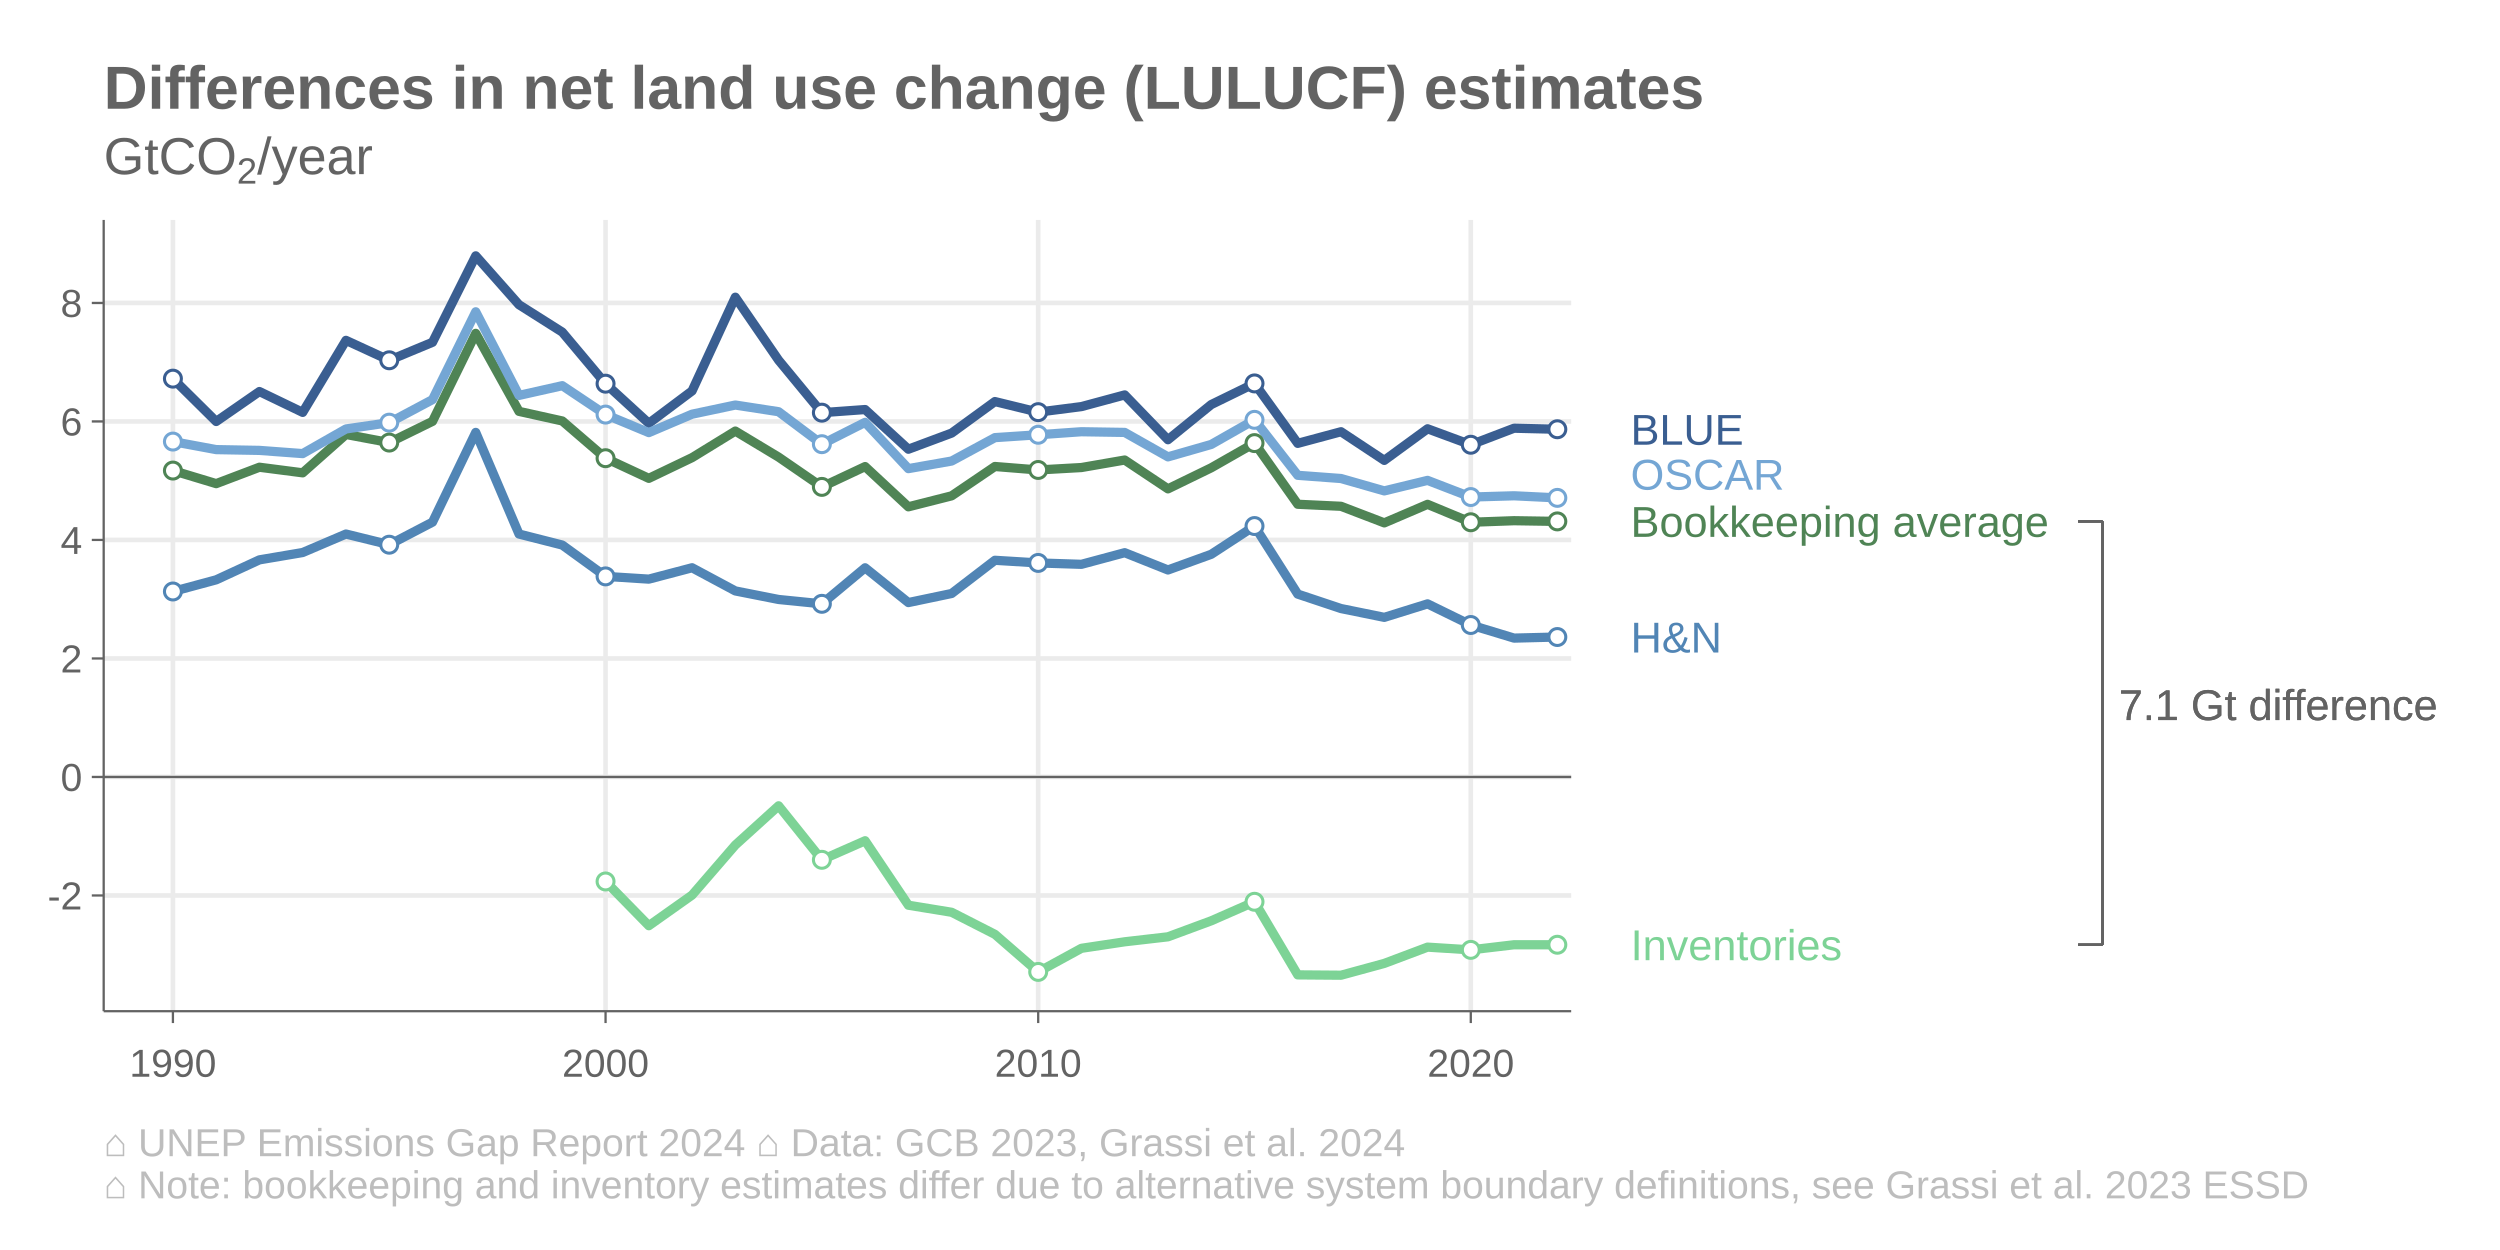
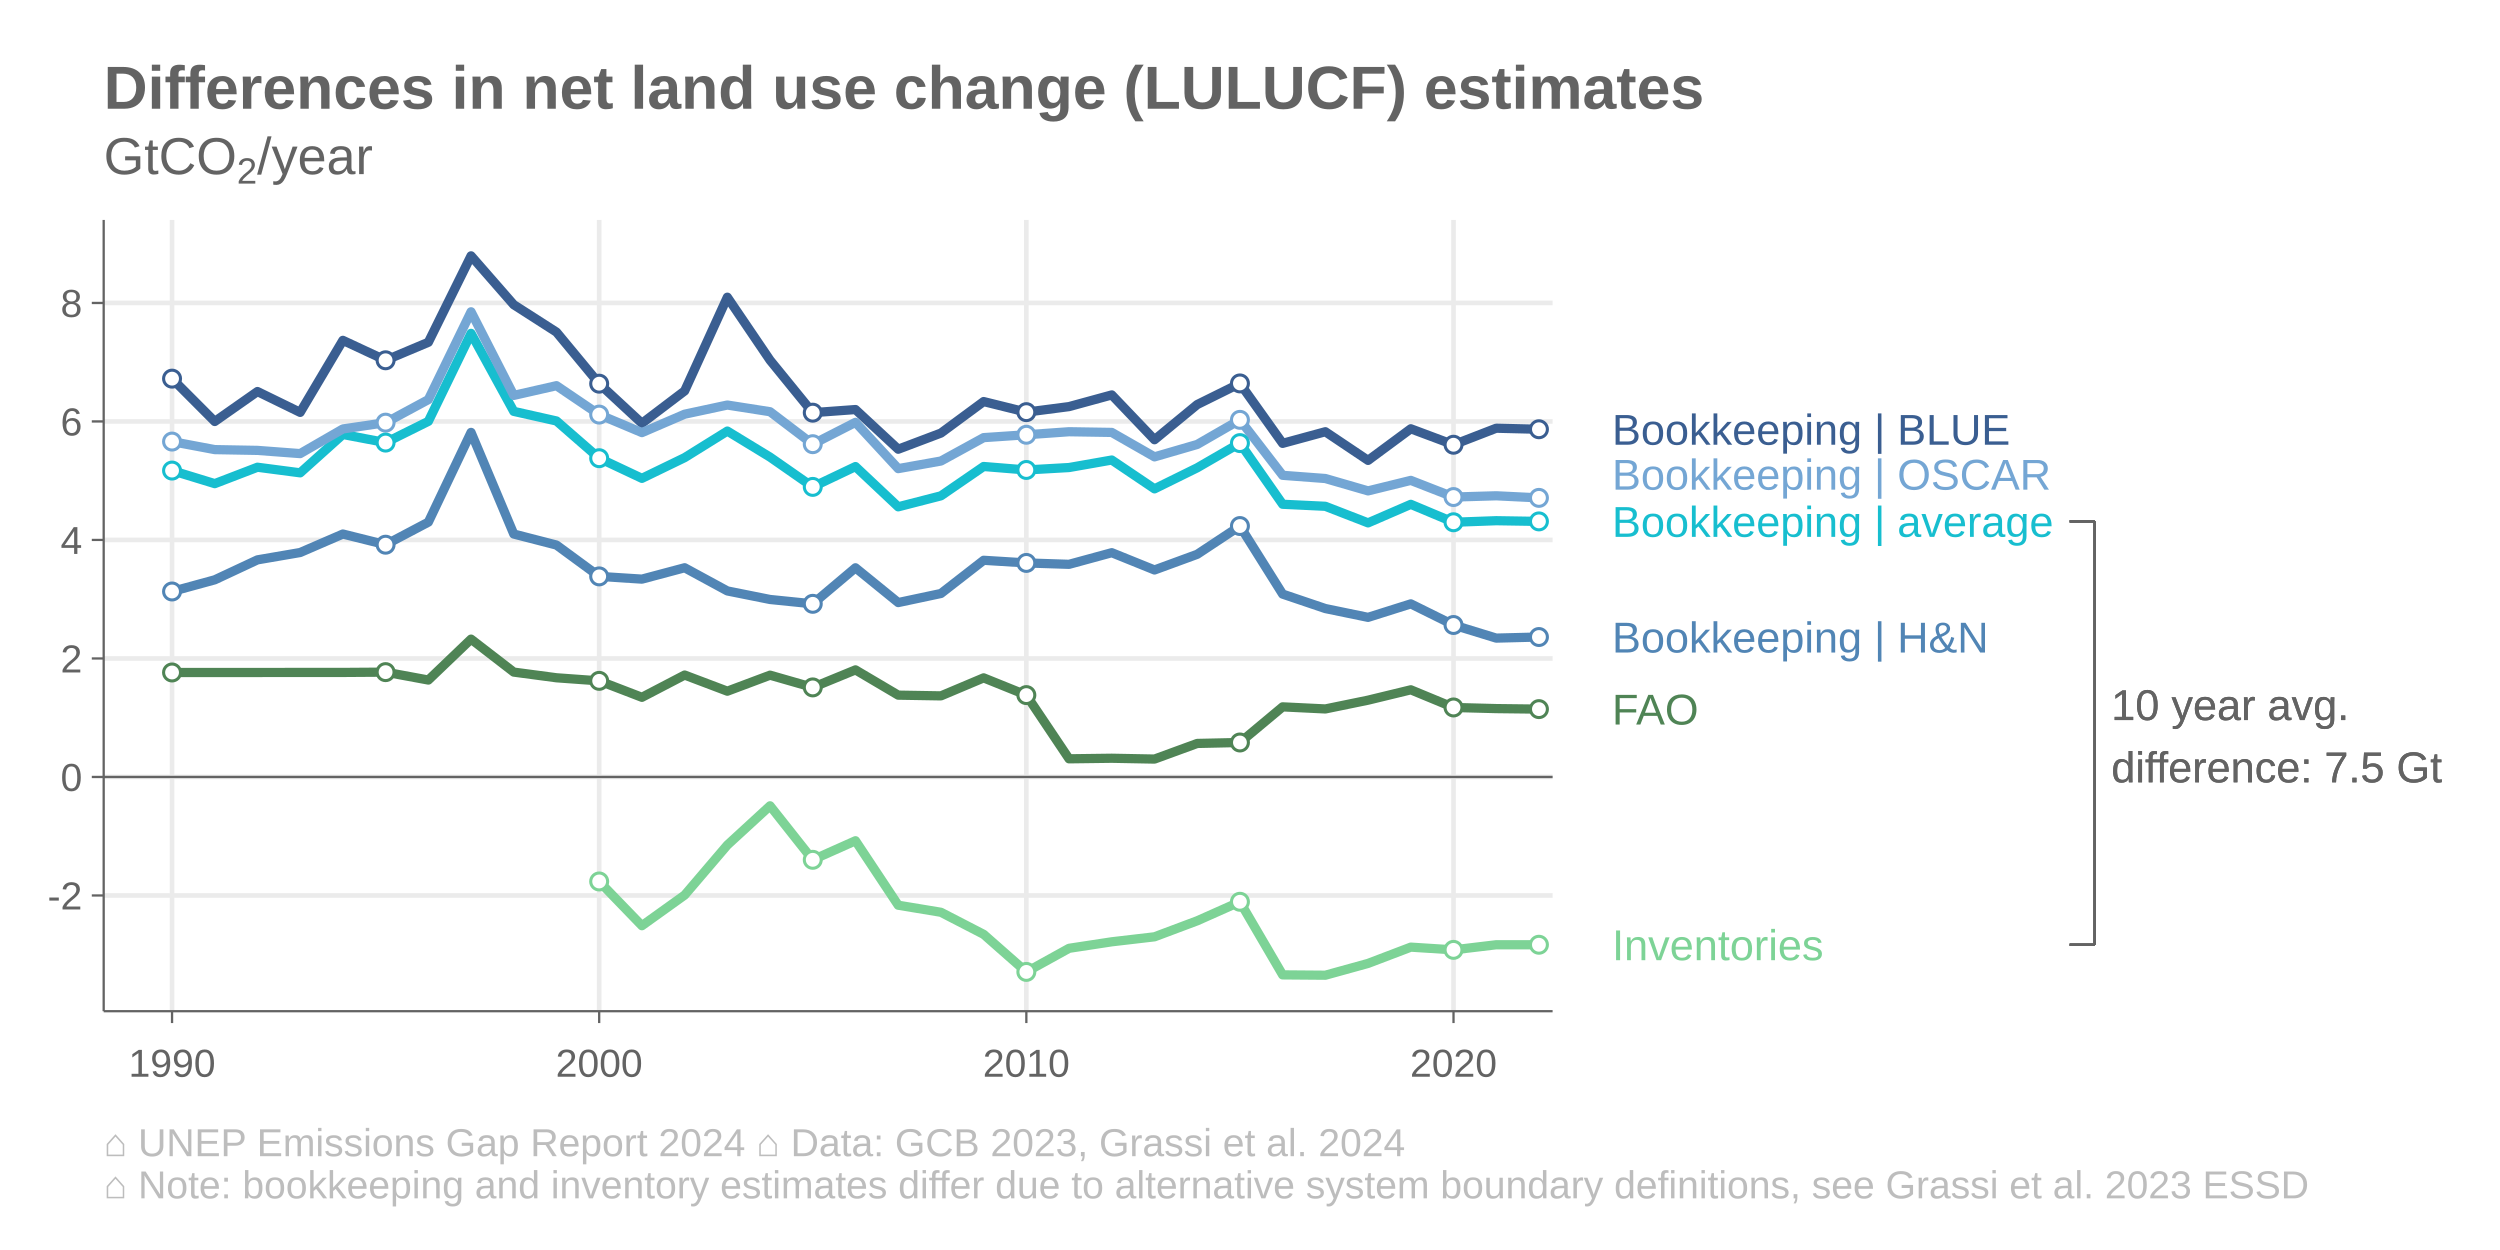
<svg xmlns="http://www.w3.org/2000/svg" class="svglite" width="576.00pt" height="288.00pt" viewBox="0 0 576.00 288.00">
  <defs>
    <style type="text/css">
    .svglite line, .svglite polyline, .svglite polygon, .svglite path, .svglite rect, .svglite circle {
      fill: none;
      stroke: #000000;
      stroke-linecap: round;
      stroke-linejoin: round;
      stroke-miterlimit: 10.00;
    }
    .svglite text {
      white-space: pre;
    }
  </style>
  </defs>
  <rect width="100%" height="100%" style="stroke: none; fill: #FFFFFF;" />
  <defs>
    <clipPath id="cpMC4wMHw1NzYuMDB8MC4wMHwyODguMDA=">
      <rect x="0.00" y="0.00" width="576.00" height="288.00" />
    </clipPath>
  </defs>
  <g clip-path="url(#cpMC4wMHw1NzYuMDB8MC4wMHwyODguMDA=)">
    <rect x="0.00" y="0.00" width="576.00" height="288.00" style="stroke-width: 1.07; stroke: #FFFFFF; fill: #FFFFFF;" />
  </g>
  <defs>
    <clipPath id="cpMjMuODl8NTY1LjA0fDUwLjY3fDIzMi45OA==">
      <rect x="23.89" y="50.67" width="541.15" height="182.31" />
    </clipPath>
  </defs>
  <g clip-path="url(#cpMjMuODl8NTY1LjA0fDUwLjY3fDIzMi45OA==)">
</g>
  <g clip-path="url(#cpMC4wMHw1NzYuMDB8MC4wMHwyODguMDA=)">
</g>
  <defs>
-     <clipPath id="cpNS40OHwzNjcuNDh8NS40OHwyODIuNTI=">
-       <rect x="5.48" y="5.48" width="362.00" height="277.04" />
+     <clipPath id="cpNS40OHwzNjMuMjB8NS40OHwyODIuNTI=">
+       <rect x="5.48" y="5.48" width="357.72" height="277.04" />
    </clipPath>
  </defs>
-   <g clip-path="url(#cpNS40OHwzNjcuNDh8NS40OHwyODIuNTI=)">
-     <rect x="5.48" y="5.48" width="362.00" height="277.04" style="stroke-width: 1.07; stroke: #FFFFFF; fill: #FFFFFF;" />
+   <g clip-path="url(#cpNS40OHwzNjMuMjB8NS40OHwyODIuNTI=)">
+     <rect x="5.48" y="5.48" width="357.72" height="277.04" style="stroke-width: 1.07; stroke: #FFFFFF; fill: #FFFFFF;" />
  </g>
  <g clip-path="url(#cpMC4wMHw1NzYuMDB8MC4wMHwyODguMDA=)">
</g>
  <defs>
-     <clipPath id="cpMzY3LjQ4fDU3MC41Mnw1LjQ4fDI4Mi41Mg==">
-       <rect x="367.48" y="5.48" width="203.04" height="277.04" />
+     <clipPath id="cpMzYzLjIwfDU3MC41Mnw1LjQ4fDI4Mi41Mg==">
+       <rect x="363.20" y="5.48" width="207.32" height="277.04" />
    </clipPath>
  </defs>
-   <g clip-path="url(#cpMzY3LjQ4fDU3MC41Mnw1LjQ4fDI4Mi41Mg==)">
-     <rect x="367.48" y="5.48" width="203.04" height="277.04" style="stroke-width: 1.07; stroke: #FFFFFF; fill: #FFFFFF;" />
+   <g clip-path="url(#cpMzYzLjIwfDU3MC41Mnw1LjQ4fDI4Mi41Mg==)">
+     <rect x="363.20" y="5.48" width="207.32" height="277.04" style="stroke-width: 1.07; stroke: #FFFFFF; fill: #FFFFFF;" />
  </g>
  <g clip-path="url(#cpMC4wMHw1NzYuMDB8MC4wMHwyODguMDA=)">
</g>
  <defs>
-     <clipPath id="cpMjMuODl8MzYyLjAwfDUwLjY3fDIzMi45OA==">
-       <rect x="23.89" y="50.67" width="338.11" height="182.31" />
+     <clipPath id="cpMjMuODl8MzU3LjcyfDUwLjY3fDIzMi45OA==">
+       <rect x="23.89" y="50.67" width="333.83" height="182.31" />
    </clipPath>
  </defs>
-   <g clip-path="url(#cpMjMuODl8MzYyLjAwfDUwLjY3fDIzMi45OA==)">
-     <polyline points="23.89,206.32 362.00,206.32 " style="stroke-width: 1.07; stroke: #EBEBEB; stroke-linecap: butt;" />
-     <polyline points="23.89,179.01 362.00,179.01 " style="stroke-width: 1.07; stroke: #EBEBEB; stroke-linecap: butt;" />
-     <polyline points="23.89,151.71 362.00,151.71 " style="stroke-width: 1.07; stroke: #EBEBEB; stroke-linecap: butt;" />
-     <polyline points="23.89,124.40 362.00,124.40 " style="stroke-width: 1.07; stroke: #EBEBEB; stroke-linecap: butt;" />
-     <polyline points="23.89,97.10 362.00,97.10 " style="stroke-width: 1.07; stroke: #EBEBEB; stroke-linecap: butt;" />
-     <polyline points="23.89,69.80 362.00,69.80 " style="stroke-width: 1.07; stroke: #EBEBEB; stroke-linecap: butt;" />
-     <polyline points="39.84,232.98 39.84,50.67 " style="stroke-width: 1.07; stroke: #EBEBEB; stroke-linecap: butt;" />
-     <polyline points="139.52,232.98 139.52,50.67 " style="stroke-width: 1.07; stroke: #EBEBEB; stroke-linecap: butt;" />
-     <polyline points="239.20,232.98 239.20,50.67 " style="stroke-width: 1.07; stroke: #EBEBEB; stroke-linecap: butt;" />
-     <polyline points="338.87,232.98 338.87,50.67 " style="stroke-width: 1.07; stroke: #EBEBEB; stroke-linecap: butt;" />
-     <polyline points="139.52,203.09 149.49,213.28 159.45,206.23 169.42,194.70 179.39,185.66 189.36,198.10 199.32,193.71 209.29,208.56 219.26,210.19 229.23,215.27 239.20,223.93 249.16,218.49 259.13,216.99 269.10,215.84 279.07,212.15 289.04,207.77 299.00,224.61 308.97,224.69 318.94,221.97 328.91,218.22 338.87,218.85 348.84,217.67 358.81,217.67 " style="stroke-width: 2.13; stroke: #7DD396; stroke-linecap: butt;" />
-     <polyline points="39.84,108.42 49.81,111.43 59.77,107.65 69.74,108.94 79.71,100.10 89.68,101.97 99.65,97.08 109.61,76.81 119.58,94.78 129.55,96.99 139.52,105.57 149.49,110.21 159.45,105.44 169.42,99.32 179.39,105.32 189.36,112.18 199.32,107.50 209.29,116.77 219.26,114.24 229.23,107.48 239.20,108.28 249.16,107.72 259.13,105.99 269.10,112.63 279.07,107.78 289.04,102.09 299.00,116.18 308.97,116.65 318.94,120.47 328.91,116.20 338.87,120.33 348.84,119.97 358.81,120.13 " style="stroke-width: 2.13; stroke: #4F8455; stroke-linecap: butt;" />
-     <polyline points="39.84,87.24 49.81,97.11 59.77,90.21 69.74,95.01 79.71,78.42 89.68,83.01 99.65,78.86 109.61,58.95 119.58,70.21 129.55,76.52 139.52,88.40 149.49,97.53 159.45,90.07 169.42,68.48 179.39,82.99 189.36,95.08 199.32,94.36 209.29,103.50 219.26,99.78 229.23,92.52 239.20,94.96 249.16,93.68 259.13,90.99 269.10,101.31 279.07,93.21 289.04,88.34 299.00,102.15 308.97,99.47 318.94,106.07 328.91,98.79 338.87,102.47 348.84,98.66 358.81,98.90 " style="stroke-width: 2.13; stroke: #3A5E91; stroke-linecap: butt;" />
-     <polyline points="39.84,136.28 49.81,133.59 59.77,128.99 69.74,127.30 79.71,123.04 89.68,125.50 99.65,120.30 109.61,99.63 119.58,123.04 129.55,125.58 139.52,132.80 149.49,133.43 159.45,130.81 169.42,136.15 179.39,138.12 189.36,139.12 199.32,130.82 209.29,138.83 219.26,136.74 229.23,129.09 239.20,129.70 249.16,130.02 259.13,127.34 269.10,131.32 279.07,127.71 289.04,121.20 299.00,136.88 308.97,140.21 318.94,142.24 328.91,139.13 338.87,144.00 348.84,147.02 358.81,146.77 " style="stroke-width: 2.13; stroke: #5185B5; stroke-linecap: butt;" />
-     <polyline points="39.84,101.74 49.81,103.59 59.77,103.77 69.74,104.51 79.71,98.83 89.68,97.38 99.65,92.07 109.61,71.84 119.58,91.10 129.55,88.86 139.52,95.52 149.49,99.67 159.45,95.43 169.42,93.32 179.39,94.86 189.36,102.34 199.32,97.31 209.29,107.97 219.26,106.22 229.23,100.83 239.20,100.17 249.16,99.47 259.13,99.63 269.10,105.26 279.07,102.40 289.04,96.73 299.00,109.51 308.97,110.25 318.94,113.10 328.91,110.68 338.87,114.52 348.84,114.23 358.81,114.71 " style="stroke-width: 2.13; stroke: #74A6D4; stroke-linecap: butt;" />
-     <line x1="23.89" y1="179.01" x2="362.00" y2="179.01" style="stroke-width: 0.53; stroke: #636363; stroke-linecap: butt;" />
-     <circle cx="39.84" cy="87.24" r="1.95" style="stroke-width: 0.71; stroke: #3A5E91; fill: #FFFFFF;" />
-     <circle cx="89.68" cy="83.01" r="1.95" style="stroke-width: 0.71; stroke: #3A5E91; fill: #FFFFFF;" />
-     <circle cx="139.52" cy="88.40" r="1.95" style="stroke-width: 0.71; stroke: #3A5E91; fill: #FFFFFF;" />
-     <circle cx="189.36" cy="95.08" r="1.95" style="stroke-width: 0.71; stroke: #3A5E91; fill: #FFFFFF;" />
-     <circle cx="239.20" cy="94.96" r="1.95" style="stroke-width: 0.71; stroke: #3A5E91; fill: #FFFFFF;" />
-     <circle cx="289.04" cy="88.34" r="1.95" style="stroke-width: 0.71; stroke: #3A5E91; fill: #FFFFFF;" />
-     <circle cx="338.87" cy="102.47" r="1.95" style="stroke-width: 0.71; stroke: #3A5E91; fill: #FFFFFF;" />
-     <circle cx="358.81" cy="98.90" r="1.95" style="stroke-width: 0.71; stroke: #3A5E91; fill: #FFFFFF;" />
-     <circle cx="39.84" cy="136.28" r="1.95" style="stroke-width: 0.71; stroke: #5185B5; fill: #FFFFFF;" />
-     <circle cx="89.68" cy="125.50" r="1.95" style="stroke-width: 0.71; stroke: #5185B5; fill: #FFFFFF;" />
-     <circle cx="139.52" cy="132.80" r="1.95" style="stroke-width: 0.71; stroke: #5185B5; fill: #FFFFFF;" />
-     <circle cx="189.36" cy="139.12" r="1.95" style="stroke-width: 0.71; stroke: #5185B5; fill: #FFFFFF;" />
-     <circle cx="239.20" cy="129.70" r="1.95" style="stroke-width: 0.71; stroke: #5185B5; fill: #FFFFFF;" />
-     <circle cx="289.04" cy="121.20" r="1.95" style="stroke-width: 0.71; stroke: #5185B5; fill: #FFFFFF;" />
-     <circle cx="338.87" cy="144.00" r="1.95" style="stroke-width: 0.71; stroke: #5185B5; fill: #FFFFFF;" />
-     <circle cx="358.81" cy="146.77" r="1.95" style="stroke-width: 0.71; stroke: #5185B5; fill: #FFFFFF;" />
-     <circle cx="39.84" cy="101.74" r="1.95" style="stroke-width: 0.71; stroke: #74A6D4; fill: #FFFFFF;" />
-     <circle cx="89.68" cy="97.38" r="1.95" style="stroke-width: 0.71; stroke: #74A6D4; fill: #FFFFFF;" />
-     <circle cx="139.52" cy="95.52" r="1.95" style="stroke-width: 0.71; stroke: #74A6D4; fill: #FFFFFF;" />
-     <circle cx="189.36" cy="102.34" r="1.95" style="stroke-width: 0.71; stroke: #74A6D4; fill: #FFFFFF;" />
-     <circle cx="239.20" cy="100.17" r="1.95" style="stroke-width: 0.71; stroke: #74A6D4; fill: #FFFFFF;" />
-     <circle cx="289.04" cy="96.73" r="1.95" style="stroke-width: 0.71; stroke: #74A6D4; fill: #FFFFFF;" />
-     <circle cx="338.87" cy="114.52" r="1.95" style="stroke-width: 0.71; stroke: #74A6D4; fill: #FFFFFF;" />
-     <circle cx="358.81" cy="114.71" r="1.95" style="stroke-width: 0.71; stroke: #74A6D4; fill: #FFFFFF;" />
-     <circle cx="39.84" cy="108.42" r="1.95" style="stroke-width: 0.71; stroke: #4F8455; fill: #FFFFFF;" />
-     <circle cx="89.68" cy="101.97" r="1.95" style="stroke-width: 0.71; stroke: #4F8455; fill: #FFFFFF;" />
-     <circle cx="139.52" cy="105.57" r="1.95" style="stroke-width: 0.71; stroke: #4F8455; fill: #FFFFFF;" />
-     <circle cx="189.36" cy="112.18" r="1.95" style="stroke-width: 0.71; stroke: #4F8455; fill: #FFFFFF;" />
-     <circle cx="239.20" cy="108.28" r="1.95" style="stroke-width: 0.71; stroke: #4F8455; fill: #FFFFFF;" />
-     <circle cx="289.04" cy="102.09" r="1.95" style="stroke-width: 0.71; stroke: #4F8455; fill: #FFFFFF;" />
-     <circle cx="338.87" cy="120.33" r="1.95" style="stroke-width: 0.71; stroke: #4F8455; fill: #FFFFFF;" />
-     <circle cx="358.81" cy="120.13" r="1.95" style="stroke-width: 0.71; stroke: #4F8455; fill: #FFFFFF;" />
-     <circle cx="139.52" cy="203.09" r="1.95" style="stroke-width: 0.71; stroke: #7DD396; fill: #FFFFFF;" />
-     <circle cx="189.36" cy="198.10" r="1.95" style="stroke-width: 0.71; stroke: #7DD396; fill: #FFFFFF;" />
-     <circle cx="239.20" cy="223.93" r="1.95" style="stroke-width: 0.71; stroke: #7DD396; fill: #FFFFFF;" />
-     <circle cx="289.04" cy="207.77" r="1.95" style="stroke-width: 0.71; stroke: #7DD396; fill: #FFFFFF;" />
-     <circle cx="338.87" cy="218.85" r="1.95" style="stroke-width: 0.71; stroke: #7DD396; fill: #FFFFFF;" />
-     <circle cx="358.81" cy="217.67" r="1.95" style="stroke-width: 0.71; stroke: #7DD396; fill: #FFFFFF;" />
+   <g clip-path="url(#cpMjMuODl8MzU3LjcyfDUwLjY3fDIzMi45OA==)">
+     <polyline points="23.89,206.32 357.72,206.32 " style="stroke-width: 1.07; stroke: #EBEBEB; stroke-linecap: butt;" />
+     <polyline points="23.89,179.01 357.72,179.01 " style="stroke-width: 1.07; stroke: #EBEBEB; stroke-linecap: butt;" />
+     <polyline points="23.89,151.71 357.72,151.71 " style="stroke-width: 1.07; stroke: #EBEBEB; stroke-linecap: butt;" />
+     <polyline points="23.89,124.40 357.72,124.40 " style="stroke-width: 1.07; stroke: #EBEBEB; stroke-linecap: butt;" />
+     <polyline points="23.89,97.10 357.72,97.10 " style="stroke-width: 1.07; stroke: #EBEBEB; stroke-linecap: butt;" />
+     <polyline points="23.89,69.80 357.72,69.80 " style="stroke-width: 1.07; stroke: #EBEBEB; stroke-linecap: butt;" />
+     <polyline points="39.64,232.98 39.64,50.67 " style="stroke-width: 1.07; stroke: #EBEBEB; stroke-linecap: butt;" />
+     <polyline points="138.05,232.98 138.05,50.67 " style="stroke-width: 1.07; stroke: #EBEBEB; stroke-linecap: butt;" />
+     <polyline points="236.47,232.98 236.47,50.67 " style="stroke-width: 1.07; stroke: #EBEBEB; stroke-linecap: butt;" />
+     <polyline points="334.89,232.98 334.89,50.67 " style="stroke-width: 1.07; stroke: #EBEBEB; stroke-linecap: butt;" />
+     <polyline points="138.05,203.09 147.90,213.28 157.74,206.23 167.58,194.70 177.42,185.66 187.26,198.10 197.10,193.71 206.95,208.56 216.79,210.19 226.63,215.27 236.47,223.93 246.31,218.49 256.15,216.99 266.00,215.84 275.84,212.15 285.68,207.77 295.52,224.61 305.36,224.69 315.20,221.97 325.05,218.22 334.89,218.85 344.73,217.67 354.57,217.67 " style="stroke-width: 2.13; stroke: #7DD396; stroke-linecap: butt;" />
+     <polyline points="39.64,108.42 49.48,111.43 59.32,107.65 69.16,108.94 79.00,100.10 88.84,101.97 98.69,97.08 108.53,76.81 118.37,94.78 128.21,96.99 138.05,105.57 147.90,110.21 157.74,105.44 167.58,99.32 177.42,105.32 187.26,112.18 197.10,107.50 206.95,116.77 216.79,114.24 226.63,107.48 236.47,108.28 246.31,107.72 256.15,105.99 266.00,112.63 275.84,107.78 285.68,102.09 295.52,116.18 305.36,116.65 315.20,120.47 325.05,116.20 334.89,120.33 344.73,119.97 354.57,120.13 " style="stroke-width: 2.13; stroke: #17BECF; stroke-linecap: butt;" />
+     <polyline points="39.64,87.24 49.48,97.11 59.32,90.21 69.16,95.01 79.00,78.42 88.84,83.01 98.69,78.86 108.53,58.95 118.37,70.21 128.21,76.52 138.05,88.40 147.90,97.53 157.74,90.07 167.58,68.48 177.42,82.99 187.26,95.08 197.10,94.36 206.95,103.50 216.79,99.78 226.63,92.52 236.47,94.96 246.31,93.68 256.15,90.99 266.00,101.31 275.84,93.21 285.68,88.34 295.52,102.15 305.36,99.47 315.20,106.07 325.05,98.79 334.89,102.47 344.73,98.66 354.57,98.90 " style="stroke-width: 2.13; stroke: #3A5E91; stroke-linecap: butt;" />
+     <polyline points="39.64,136.28 49.48,133.59 59.32,128.99 69.16,127.30 79.00,123.04 88.84,125.50 98.69,120.30 108.53,99.63 118.37,123.04 128.21,125.58 138.05,132.80 147.90,133.43 157.74,130.81 167.58,136.15 177.42,138.12 187.26,139.12 197.10,130.82 206.95,138.83 216.79,136.74 226.63,129.09 236.47,129.70 246.31,130.02 256.15,127.34 266.00,131.32 275.84,127.71 285.68,121.20 295.52,136.88 305.36,140.21 315.20,142.24 325.05,139.13 334.89,144.00 344.73,147.02 354.57,146.77 " style="stroke-width: 2.13; stroke: #5185B5; stroke-linecap: butt;" />
+     <polyline points="39.64,101.74 49.48,103.59 59.32,103.77 69.16,104.51 79.00,98.83 88.84,97.38 98.69,92.07 108.53,71.84 118.37,91.10 128.21,88.86 138.05,95.52 147.90,99.67 157.74,95.43 167.58,93.32 177.42,94.86 187.26,102.34 197.10,97.31 206.95,107.97 216.79,106.22 226.63,100.83 236.47,100.17 246.31,99.47 256.15,99.63 266.00,105.26 275.84,102.40 285.68,96.73 295.52,109.51 305.36,110.25 315.20,113.10 325.05,110.68 334.89,114.52 344.73,114.23 354.57,114.71 " style="stroke-width: 2.13; stroke: #74A6D4; stroke-linecap: butt;" />
+     <polyline points="39.64,154.94 49.48,154.94 59.32,154.94 69.16,154.93 79.00,154.93 88.84,154.86 98.69,156.68 108.53,147.26 118.37,154.85 128.21,156.16 138.05,156.87 147.90,160.66 157.74,155.53 167.58,159.25 177.42,155.56 187.26,158.38 197.10,154.34 206.95,160.16 216.79,160.33 226.63,156.18 236.47,160.15 246.31,174.83 256.15,174.70 266.00,174.89 275.84,171.29 285.68,171.07 295.52,162.86 305.36,163.34 315.20,161.32 325.05,158.93 334.89,163.00 344.73,163.26 354.57,163.38 " style="stroke-width: 2.13; stroke: #4F8455; stroke-linecap: butt;" />
+     <line x1="23.89" y1="179.01" x2="357.72" y2="179.01" style="stroke-width: 0.53; stroke: #636363; stroke-linecap: butt;" />
+     <circle cx="39.64" cy="87.24" r="1.95" style="stroke-width: 0.71; stroke: #3A5E91; fill: #FFFFFF;" />
+     <circle cx="88.84" cy="83.01" r="1.95" style="stroke-width: 0.71; stroke: #3A5E91; fill: #FFFFFF;" />
+     <circle cx="138.05" cy="88.40" r="1.95" style="stroke-width: 0.71; stroke: #3A5E91; fill: #FFFFFF;" />
+     <circle cx="187.26" cy="95.08" r="1.95" style="stroke-width: 0.71; stroke: #3A5E91; fill: #FFFFFF;" />
+     <circle cx="236.47" cy="94.96" r="1.95" style="stroke-width: 0.71; stroke: #3A5E91; fill: #FFFFFF;" />
+     <circle cx="285.68" cy="88.34" r="1.95" style="stroke-width: 0.71; stroke: #3A5E91; fill: #FFFFFF;" />
+     <circle cx="334.89" cy="102.47" r="1.95" style="stroke-width: 0.71; stroke: #3A5E91; fill: #FFFFFF;" />
+     <circle cx="354.57" cy="98.90" r="1.95" style="stroke-width: 0.71; stroke: #3A5E91; fill: #FFFFFF;" />
+     <circle cx="39.64" cy="136.28" r="1.95" style="stroke-width: 0.71; stroke: #5185B5; fill: #FFFFFF;" />
+     <circle cx="88.84" cy="125.50" r="1.95" style="stroke-width: 0.71; stroke: #5185B5; fill: #FFFFFF;" />
+     <circle cx="138.05" cy="132.80" r="1.95" style="stroke-width: 0.71; stroke: #5185B5; fill: #FFFFFF;" />
+     <circle cx="187.26" cy="139.12" r="1.95" style="stroke-width: 0.71; stroke: #5185B5; fill: #FFFFFF;" />
+     <circle cx="236.47" cy="129.70" r="1.95" style="stroke-width: 0.71; stroke: #5185B5; fill: #FFFFFF;" />
+     <circle cx="285.68" cy="121.20" r="1.95" style="stroke-width: 0.71; stroke: #5185B5; fill: #FFFFFF;" />
+     <circle cx="334.89" cy="144.00" r="1.95" style="stroke-width: 0.71; stroke: #5185B5; fill: #FFFFFF;" />
+     <circle cx="354.57" cy="146.77" r="1.95" style="stroke-width: 0.71; stroke: #5185B5; fill: #FFFFFF;" />
+     <circle cx="39.64" cy="101.74" r="1.95" style="stroke-width: 0.71; stroke: #74A6D4; fill: #FFFFFF;" />
+     <circle cx="88.84" cy="97.38" r="1.95" style="stroke-width: 0.71; stroke: #74A6D4; fill: #FFFFFF;" />
+     <circle cx="138.05" cy="95.52" r="1.95" style="stroke-width: 0.71; stroke: #74A6D4; fill: #FFFFFF;" />
+     <circle cx="187.26" cy="102.34" r="1.95" style="stroke-width: 0.71; stroke: #74A6D4; fill: #FFFFFF;" />
+     <circle cx="236.47" cy="100.17" r="1.95" style="stroke-width: 0.71; stroke: #74A6D4; fill: #FFFFFF;" />
+     <circle cx="285.68" cy="96.73" r="1.95" style="stroke-width: 0.71; stroke: #74A6D4; fill: #FFFFFF;" />
+     <circle cx="334.89" cy="114.52" r="1.95" style="stroke-width: 0.71; stroke: #74A6D4; fill: #FFFFFF;" />
+     <circle cx="354.57" cy="114.71" r="1.95" style="stroke-width: 0.71; stroke: #74A6D4; fill: #FFFFFF;" />
+     <circle cx="39.64" cy="108.42" r="1.95" style="stroke-width: 0.71; stroke: #17BECF; fill: #FFFFFF;" />
+     <circle cx="88.84" cy="101.97" r="1.95" style="stroke-width: 0.71; stroke: #17BECF; fill: #FFFFFF;" />
+     <circle cx="138.05" cy="105.57" r="1.95" style="stroke-width: 0.71; stroke: #17BECF; fill: #FFFFFF;" />
+     <circle cx="187.26" cy="112.18" r="1.95" style="stroke-width: 0.71; stroke: #17BECF; fill: #FFFFFF;" />
+     <circle cx="236.47" cy="108.28" r="1.95" style="stroke-width: 0.71; stroke: #17BECF; fill: #FFFFFF;" />
+     <circle cx="285.68" cy="102.09" r="1.95" style="stroke-width: 0.71; stroke: #17BECF; fill: #FFFFFF;" />
+     <circle cx="334.89" cy="120.33" r="1.95" style="stroke-width: 0.71; stroke: #17BECF; fill: #FFFFFF;" />
+     <circle cx="354.57" cy="120.13" r="1.95" style="stroke-width: 0.71; stroke: #17BECF; fill: #FFFFFF;" />
+     <circle cx="138.05" cy="203.09" r="1.95" style="stroke-width: 0.71; stroke: #7DD396; fill: #FFFFFF;" />
+     <circle cx="187.26" cy="198.10" r="1.95" style="stroke-width: 0.71; stroke: #7DD396; fill: #FFFFFF;" />
+     <circle cx="236.47" cy="223.93" r="1.95" style="stroke-width: 0.71; stroke: #7DD396; fill: #FFFFFF;" />
+     <circle cx="285.68" cy="207.77" r="1.95" style="stroke-width: 0.71; stroke: #7DD396; fill: #FFFFFF;" />
+     <circle cx="334.89" cy="218.85" r="1.95" style="stroke-width: 0.71; stroke: #7DD396; fill: #FFFFFF;" />
+     <circle cx="354.57" cy="217.67" r="1.95" style="stroke-width: 0.71; stroke: #7DD396; fill: #FFFFFF;" />
+     <circle cx="39.64" cy="154.94" r="1.95" style="stroke-width: 0.71; stroke: #4F8455; fill: #FFFFFF;" />
+     <circle cx="88.84" cy="154.86" r="1.95" style="stroke-width: 0.71; stroke: #4F8455; fill: #FFFFFF;" />
+     <circle cx="138.05" cy="156.87" r="1.95" style="stroke-width: 0.71; stroke: #4F8455; fill: #FFFFFF;" />
+     <circle cx="187.26" cy="158.38" r="1.95" style="stroke-width: 0.71; stroke: #4F8455; fill: #FFFFFF;" />
+     <circle cx="236.47" cy="160.15" r="1.95" style="stroke-width: 0.71; stroke: #4F8455; fill: #FFFFFF;" />
+     <circle cx="285.68" cy="171.07" r="1.95" style="stroke-width: 0.71; stroke: #4F8455; fill: #FFFFFF;" />
+     <circle cx="334.89" cy="163.00" r="1.95" style="stroke-width: 0.71; stroke: #4F8455; fill: #FFFFFF;" />
+     <circle cx="354.57" cy="163.38" r="1.95" style="stroke-width: 0.71; stroke: #4F8455; fill: #FFFFFF;" />
  </g>
  <g clip-path="url(#cpMC4wMHw1NzYuMDB8MC4wMHwyODguMDA=)">
    <polyline points="23.89,232.98 23.89,50.67 " style="stroke-width: 0.53; stroke: #636363; stroke-linecap: butt;" />
    <text x="18.96" y="209.54" text-anchor="end" style="font-size: 9.00px;fill: #636363; font-family: &quot;Arial&quot;;" textLength="8.00px" lengthAdjust="spacingAndGlyphs">-2</text>
    <text x="18.96" y="182.23" text-anchor="end" style="font-size: 9.00px;fill: #636363; font-family: &quot;Arial&quot;;" textLength="5.00px" lengthAdjust="spacingAndGlyphs">0</text>
    <text x="18.96" y="154.93" text-anchor="end" style="font-size: 9.00px;fill: #636363; font-family: &quot;Arial&quot;;" textLength="5.00px" lengthAdjust="spacingAndGlyphs">2</text>
    <text x="18.96" y="127.63" text-anchor="end" style="font-size: 9.00px;fill: #636363; font-family: &quot;Arial&quot;;" textLength="5.00px" lengthAdjust="spacingAndGlyphs">4</text>
    <text x="18.96" y="100.32" text-anchor="end" style="font-size: 9.00px;fill: #636363; font-family: &quot;Arial&quot;;" textLength="5.00px" lengthAdjust="spacingAndGlyphs">6</text>
    <text x="18.96" y="73.02" text-anchor="end" style="font-size: 9.00px;fill: #636363; font-family: &quot;Arial&quot;;" textLength="5.00px" lengthAdjust="spacingAndGlyphs">8</text>
    <polyline points="21.15,206.32 23.89,206.32 " style="stroke-width: 0.53; stroke: #636363; stroke-linecap: butt;" />
    <polyline points="21.15,179.01 23.89,179.01 " style="stroke-width: 0.53; stroke: #636363; stroke-linecap: butt;" />
    <polyline points="21.15,151.71 23.89,151.71 " style="stroke-width: 0.53; stroke: #636363; stroke-linecap: butt;" />
    <polyline points="21.15,124.40 23.89,124.40 " style="stroke-width: 0.53; stroke: #636363; stroke-linecap: butt;" />
    <polyline points="21.15,97.10 23.89,97.10 " style="stroke-width: 0.53; stroke: #636363; stroke-linecap: butt;" />
    <polyline points="21.15,69.80 23.89,69.80 " style="stroke-width: 0.53; stroke: #636363; stroke-linecap: butt;" />
-     <polyline points="23.89,232.98 362.00,232.98 " style="stroke-width: 0.53; stroke: #636363; stroke-linecap: butt;" />
-     <polyline points="39.84,235.72 39.84,232.98 " style="stroke-width: 0.53; stroke: #636363; stroke-linecap: butt;" />
-     <polyline points="139.52,235.72 139.52,232.98 " style="stroke-width: 0.53; stroke: #636363; stroke-linecap: butt;" />
-     <polyline points="239.20,235.72 239.20,232.98 " style="stroke-width: 0.53; stroke: #636363; stroke-linecap: butt;" />
-     <polyline points="338.87,235.72 338.87,232.98 " style="stroke-width: 0.53; stroke: #636363; stroke-linecap: butt;" />
-     <text x="39.84" y="248.08" text-anchor="middle" style="font-size: 9.00px;fill: #636363; font-family: &quot;Arial&quot;;" textLength="20.02px" lengthAdjust="spacingAndGlyphs">1990</text>
-     <text x="139.52" y="248.08" text-anchor="middle" style="font-size: 9.00px;fill: #636363; font-family: &quot;Arial&quot;;" textLength="20.02px" lengthAdjust="spacingAndGlyphs">2000</text>
-     <text x="239.20" y="248.08" text-anchor="middle" style="font-size: 9.00px;fill: #636363; font-family: &quot;Arial&quot;;" textLength="20.02px" lengthAdjust="spacingAndGlyphs">2010</text>
-     <text x="338.87" y="248.08" text-anchor="middle" style="font-size: 9.00px;fill: #636363; font-family: &quot;Arial&quot;;" textLength="20.02px" lengthAdjust="spacingAndGlyphs">2020</text>
+     <polyline points="23.89,232.98 357.72,232.98 " style="stroke-width: 0.53; stroke: #636363; stroke-linecap: butt;" />
+     <polyline points="39.64,235.72 39.64,232.98 " style="stroke-width: 0.53; stroke: #636363; stroke-linecap: butt;" />
+     <polyline points="138.05,235.72 138.05,232.98 " style="stroke-width: 0.53; stroke: #636363; stroke-linecap: butt;" />
+     <polyline points="236.47,235.72 236.47,232.98 " style="stroke-width: 0.53; stroke: #636363; stroke-linecap: butt;" />
+     <polyline points="334.89,235.72 334.89,232.98 " style="stroke-width: 0.53; stroke: #636363; stroke-linecap: butt;" />
+     <text x="39.64" y="248.08" text-anchor="middle" style="font-size: 9.00px;fill: #636363; font-family: &quot;Arial&quot;;" textLength="20.02px" lengthAdjust="spacingAndGlyphs">1990</text>
+     <text x="138.05" y="248.08" text-anchor="middle" style="font-size: 9.00px;fill: #636363; font-family: &quot;Arial&quot;;" textLength="20.02px" lengthAdjust="spacingAndGlyphs">2000</text>
+     <text x="236.47" y="248.08" text-anchor="middle" style="font-size: 9.00px;fill: #636363; font-family: &quot;Arial&quot;;" textLength="20.02px" lengthAdjust="spacingAndGlyphs">2010</text>
+     <text x="334.89" y="248.08" text-anchor="middle" style="font-size: 9.00px;fill: #636363; font-family: &quot;Arial&quot;;" textLength="20.02px" lengthAdjust="spacingAndGlyphs">2020</text>
    <text x="23.89" y="40.12" style="font-size: 12.00px;fill: #636363; font-family: &quot;Arial&quot;;" textLength="30.68px" lengthAdjust="spacingAndGlyphs">GtCO</text>
    <text x="54.57" y="42.30" style="font-size: 8.40px;fill: #636363; font-family: &quot;Arial&quot;;" textLength="4.67px" lengthAdjust="spacingAndGlyphs">2</text>
    <text x="59.23" y="40.12" style="font-size: 12.00px;fill: #636363; font-family: &quot;Arial&quot;;" textLength="26.68px" lengthAdjust="spacingAndGlyphs">/year</text>
    <text x="23.89" y="25.05" style="font-size: 14.00px; font-weight: bold;fill: #636363; font-family: &quot;Arial&quot;;" textLength="368.58px" lengthAdjust="spacingAndGlyphs">Differences in net land use change (LULUCF) estimates</text>
    <text x="23.89" y="266.38" style="font-size: 9.00px;fill: #BDBDBD; font-family: &quot;Arial&quot;;" textLength="312.28px" lengthAdjust="spacingAndGlyphs">⌂ UNEP Emissions Gap Report 2024    ⌂ Data: GCB 2023, Grassi et al. 2024  </text>
    <text x="23.89" y="276.10" style="font-size: 9.00px;fill: #BDBDBD; font-family: &quot;Arial&quot;;" textLength="507.92px" lengthAdjust="spacingAndGlyphs">⌂ Note: bookkeeping and inventory estimates differ due to alternative system boundary definitions, see Grassi et al. 2023 ESSD</text>
  </g>
  <defs>
-     <clipPath id="cpMzc1LjcwfDU2NS4wNHw1MC42N3wyMzIuOTg=">
-       <rect x="375.70" y="50.67" width="189.34" height="182.31" />
+     <clipPath id="cpMzcxLjQyfDU2NS4wNHw1MC42N3wyMzIuOTg=">
+       <rect x="371.42" y="50.67" width="193.62" height="182.31" />
    </clipPath>
  </defs>
-   <g clip-path="url(#cpMzc1LjcwfDU2NS4wNHw1MC42N3wyMzIuOTg=)">
-     <line x1="484.43" y1="120.13" x2="484.43" y2="217.67" style="stroke-width: 0.53; stroke: #636363; stroke-linecap: butt;" />
-     <line x1="484.43" y1="120.13" x2="484.43" y2="217.67" style="stroke-width: 0.53; stroke: #636363; stroke-linecap: butt;" />
-     <line x1="484.43" y1="120.13" x2="484.43" y2="217.67" style="stroke-width: 0.53; stroke: #636363; stroke-linecap: butt;" />
-     <line x1="484.43" y1="120.13" x2="484.43" y2="217.67" style="stroke-width: 0.53; stroke: #636363; stroke-linecap: butt;" />
-     <line x1="484.43" y1="120.13" x2="484.43" y2="217.67" style="stroke-width: 0.53; stroke: #636363; stroke-linecap: butt;" />
-     <line x1="478.81" y1="120.13" x2="484.43" y2="120.13" style="stroke-width: 0.53; stroke: #636363; stroke-linecap: butt;" />
-     <line x1="478.81" y1="120.13" x2="484.43" y2="120.13" style="stroke-width: 0.53; stroke: #636363; stroke-linecap: butt;" />
-     <line x1="478.81" y1="120.13" x2="484.43" y2="120.13" style="stroke-width: 0.53; stroke: #636363; stroke-linecap: butt;" />
-     <line x1="478.81" y1="120.13" x2="484.43" y2="120.13" style="stroke-width: 0.53; stroke: #636363; stroke-linecap: butt;" />
-     <line x1="478.81" y1="120.13" x2="484.43" y2="120.13" style="stroke-width: 0.53; stroke: #636363; stroke-linecap: butt;" />
-     <line x1="478.81" y1="217.67" x2="484.43" y2="217.67" style="stroke-width: 0.53; stroke: #636363; stroke-linecap: butt;" />
-     <line x1="478.81" y1="217.67" x2="484.43" y2="217.67" style="stroke-width: 0.53; stroke: #636363; stroke-linecap: butt;" />
-     <line x1="478.81" y1="217.67" x2="484.43" y2="217.67" style="stroke-width: 0.53; stroke: #636363; stroke-linecap: butt;" />
-     <line x1="478.81" y1="217.67" x2="484.43" y2="217.67" style="stroke-width: 0.53; stroke: #636363; stroke-linecap: butt;" />
-     <line x1="478.81" y1="217.67" x2="484.43" y2="217.67" style="stroke-width: 0.53; stroke: #636363; stroke-linecap: butt;" />
-     <text x="488.18" y="165.91" style="font-size: 9.96px;fill: #636363; font-family: &quot;Arial&quot;;" textLength="73.40px" lengthAdjust="spacingAndGlyphs">7.1 Gt difference</text>
-     <text x="488.18" y="165.91" style="font-size: 9.96px;fill: #636363; font-family: &quot;Arial&quot;;" textLength="73.40px" lengthAdjust="spacingAndGlyphs">7.1 Gt difference</text>
-     <text x="375.70" y="102.47" style="font-size: 9.96px;fill: #3A5E91; font-family: &quot;Arial&quot;;" textLength="26.00px" lengthAdjust="spacingAndGlyphs">BLUE</text>
-     <text x="375.70" y="150.34" style="font-size: 9.96px;fill: #5185B5; font-family: &quot;Arial&quot;;" textLength="21.01px" lengthAdjust="spacingAndGlyphs">H&amp;N</text>
-     <text x="375.70" y="112.82" style="font-size: 9.96px;fill: #74A6D4; font-family: &quot;Arial&quot;;" textLength="35.39px" lengthAdjust="spacingAndGlyphs">OSCAR</text>
-     <text x="375.70" y="123.69" style="font-size: 9.96px;fill: #4F8455; font-family: &quot;Arial&quot;;" textLength="96.29px" lengthAdjust="spacingAndGlyphs">Bookkeeping average</text>
-     <text x="375.70" y="221.23" style="font-size: 9.96px;fill: #7DD396; font-family: &quot;Arial&quot;;" textLength="48.69px" lengthAdjust="spacingAndGlyphs">Inventories</text>
+   <g clip-path="url(#cpMzcxLjQyfDU2NS4wNHw1MC42N3wyMzIuOTg=)">
+     <line x1="482.61" y1="120.13" x2="482.61" y2="217.67" style="stroke-width: 0.53; stroke: #636363; stroke-linecap: butt;" />
+     <line x1="482.61" y1="120.13" x2="482.61" y2="217.67" style="stroke-width: 0.53; stroke: #636363; stroke-linecap: butt;" />
+     <line x1="482.61" y1="120.13" x2="482.61" y2="217.67" style="stroke-width: 0.53; stroke: #636363; stroke-linecap: butt;" />
+     <line x1="482.61" y1="120.13" x2="482.61" y2="217.67" style="stroke-width: 0.53; stroke: #636363; stroke-linecap: butt;" />
+     <line x1="482.61" y1="120.13" x2="482.61" y2="217.67" style="stroke-width: 0.53; stroke: #636363; stroke-linecap: butt;" />
+     <line x1="482.61" y1="120.13" x2="482.61" y2="217.67" style="stroke-width: 0.53; stroke: #636363; stroke-linecap: butt;" />
+     <line x1="476.86" y1="120.13" x2="482.61" y2="120.13" style="stroke-width: 0.53; stroke: #636363; stroke-linecap: butt;" />
+     <line x1="476.86" y1="120.13" x2="482.61" y2="120.13" style="stroke-width: 0.53; stroke: #636363; stroke-linecap: butt;" />
+     <line x1="476.86" y1="120.13" x2="482.61" y2="120.13" style="stroke-width: 0.53; stroke: #636363; stroke-linecap: butt;" />
+     <line x1="476.86" y1="120.13" x2="482.61" y2="120.13" style="stroke-width: 0.53; stroke: #636363; stroke-linecap: butt;" />
+     <line x1="476.86" y1="120.13" x2="482.61" y2="120.13" style="stroke-width: 0.53; stroke: #636363; stroke-linecap: butt;" />
+     <line x1="476.86" y1="120.13" x2="482.61" y2="120.13" style="stroke-width: 0.53; stroke: #636363; stroke-linecap: butt;" />
+     <line x1="476.86" y1="217.67" x2="482.61" y2="217.67" style="stroke-width: 0.53; stroke: #636363; stroke-linecap: butt;" />
+     <line x1="476.86" y1="217.67" x2="482.61" y2="217.67" style="stroke-width: 0.53; stroke: #636363; stroke-linecap: butt;" />
+     <line x1="476.86" y1="217.67" x2="482.61" y2="217.67" style="stroke-width: 0.53; stroke: #636363; stroke-linecap: butt;" />
+     <line x1="476.86" y1="217.67" x2="482.61" y2="217.67" style="stroke-width: 0.53; stroke: #636363; stroke-linecap: butt;" />
+     <line x1="476.86" y1="217.67" x2="482.61" y2="217.67" style="stroke-width: 0.53; stroke: #636363; stroke-linecap: butt;" />
+     <line x1="476.86" y1="217.67" x2="482.61" y2="217.67" style="stroke-width: 0.53; stroke: #636363; stroke-linecap: butt;" />
+     <text x="486.44" y="165.91" style="font-size: 9.96px;fill: #636363; font-family: &quot;Arial&quot;;" textLength="54.78px" lengthAdjust="spacingAndGlyphs">10 year avg.</text>
+     <text x="486.44" y="180.25" style="font-size: 9.96px;fill: #636363; font-family: &quot;Arial&quot;;" textLength="76.17px" lengthAdjust="spacingAndGlyphs">difference: 7.5 Gt</text>
+     <text x="486.44" y="165.91" style="font-size: 9.96px;fill: #636363; font-family: &quot;Arial&quot;;" textLength="54.78px" lengthAdjust="spacingAndGlyphs">10 year avg.</text>
+     <text x="486.44" y="180.25" style="font-size: 9.96px;fill: #636363; font-family: &quot;Arial&quot;;" textLength="76.17px" lengthAdjust="spacingAndGlyphs">difference: 7.5 Gt</text>
+     <text x="371.42" y="102.47" style="font-size: 9.96px;fill: #3A5E91; font-family: &quot;Arial&quot;;" textLength="91.67px" lengthAdjust="spacingAndGlyphs">Bookkeeping | BLUE</text>
+     <text x="371.42" y="150.34" style="font-size: 9.96px;fill: #5185B5; font-family: &quot;Arial&quot;;" textLength="86.68px" lengthAdjust="spacingAndGlyphs">Bookkeeping | H&amp;N</text>
+     <text x="371.42" y="112.82" style="font-size: 9.96px;fill: #74A6D4; font-family: &quot;Arial&quot;;" textLength="101.06px" lengthAdjust="spacingAndGlyphs">Bookkeeping | OSCAR</text>
+     <text x="371.42" y="123.69" style="font-size: 9.96px;fill: #17BECF; font-family: &quot;Arial&quot;;" textLength="101.64px" lengthAdjust="spacingAndGlyphs">Bookkeeping | average</text>
+     <text x="371.42" y="221.23" style="font-size: 9.96px;fill: #7DD396; font-family: &quot;Arial&quot;;" textLength="48.69px" lengthAdjust="spacingAndGlyphs">Inventories</text>
+     <text x="371.42" y="166.94" style="font-size: 9.96px;fill: #4F8455; font-family: &quot;Arial&quot;;" textLength="19.91px" lengthAdjust="spacingAndGlyphs">FAO</text>
  </g>
  <g clip-path="url(#cpMC4wMHw1NzYuMDB8MC4wMHwyODguMDA=)">
</g>
</svg>
